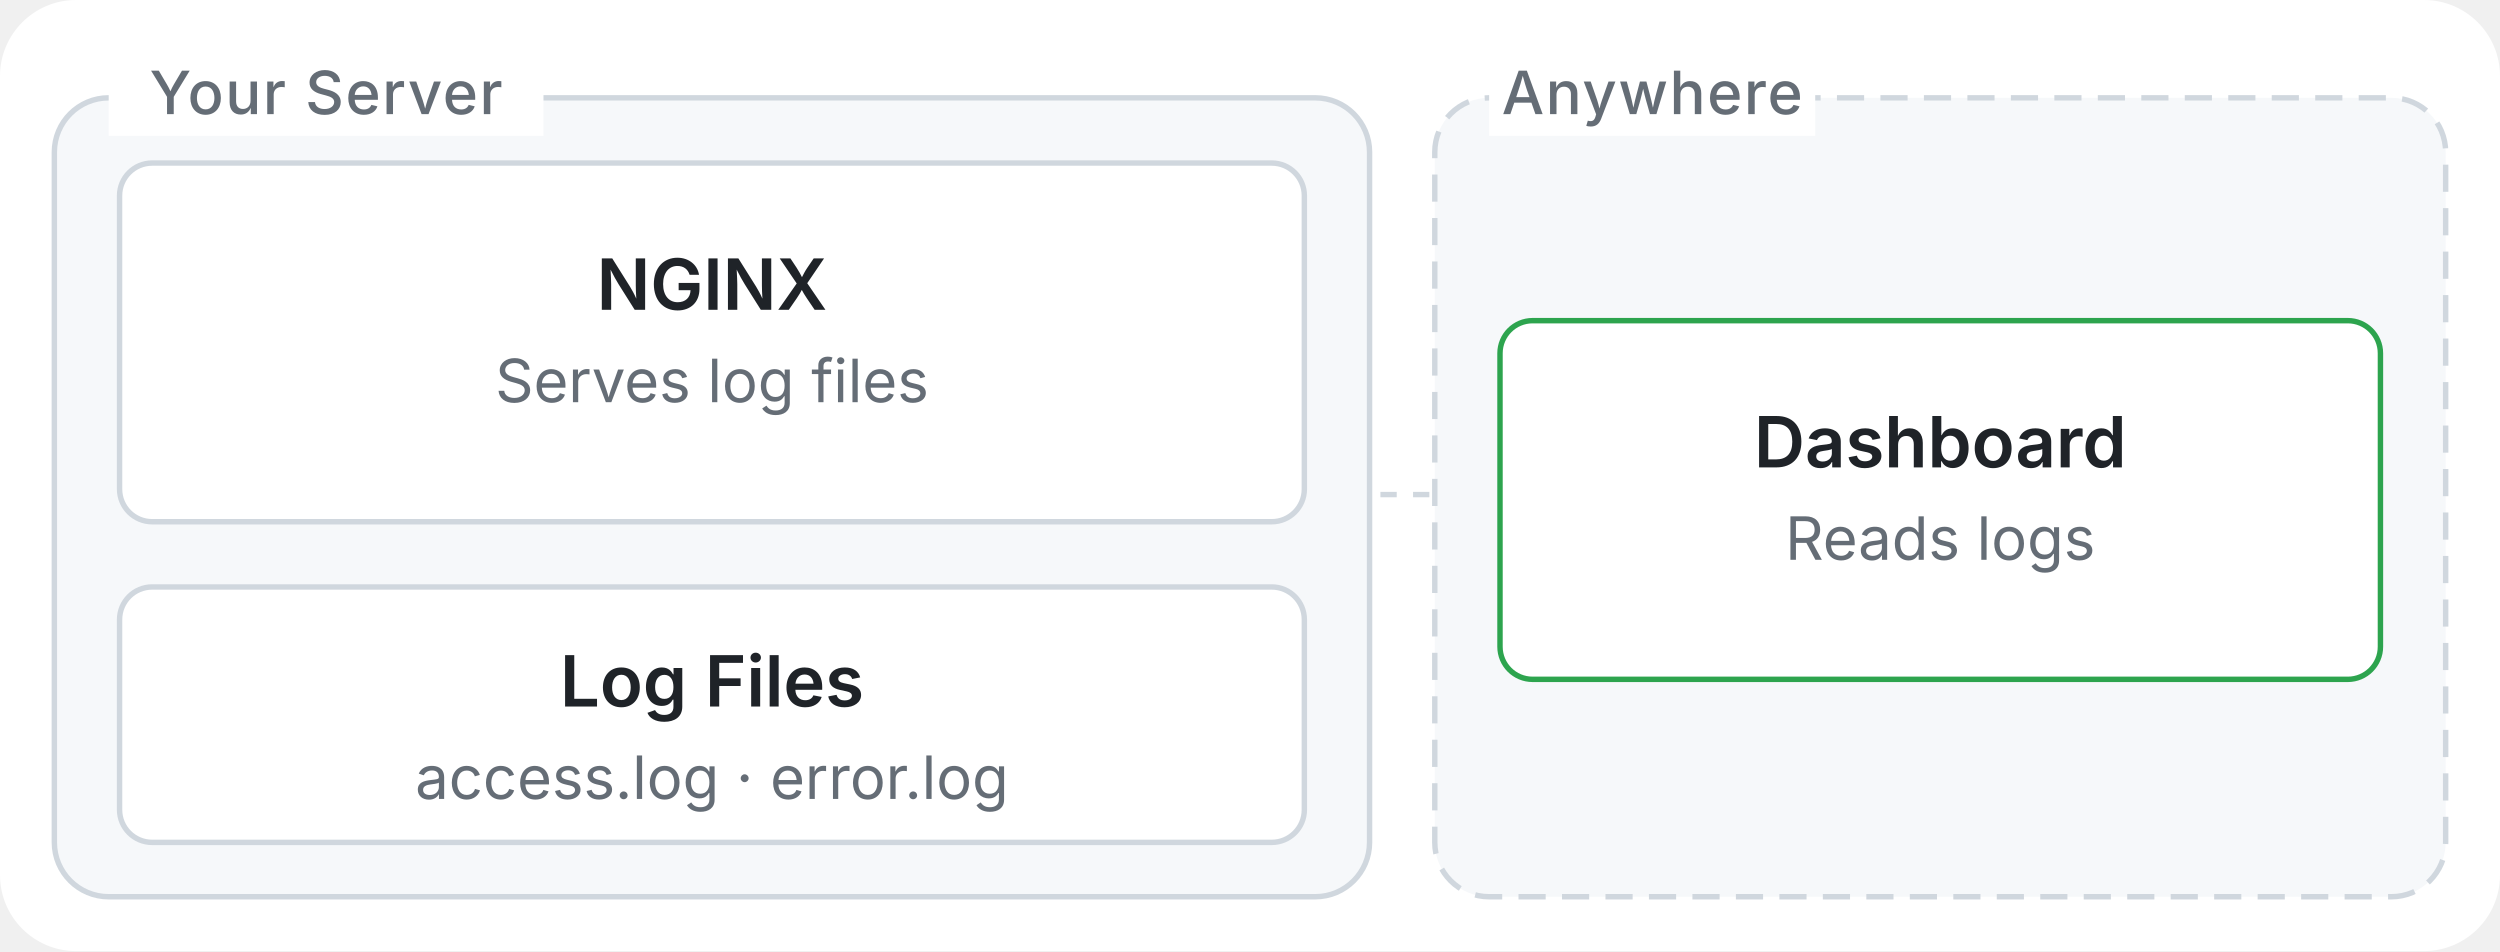
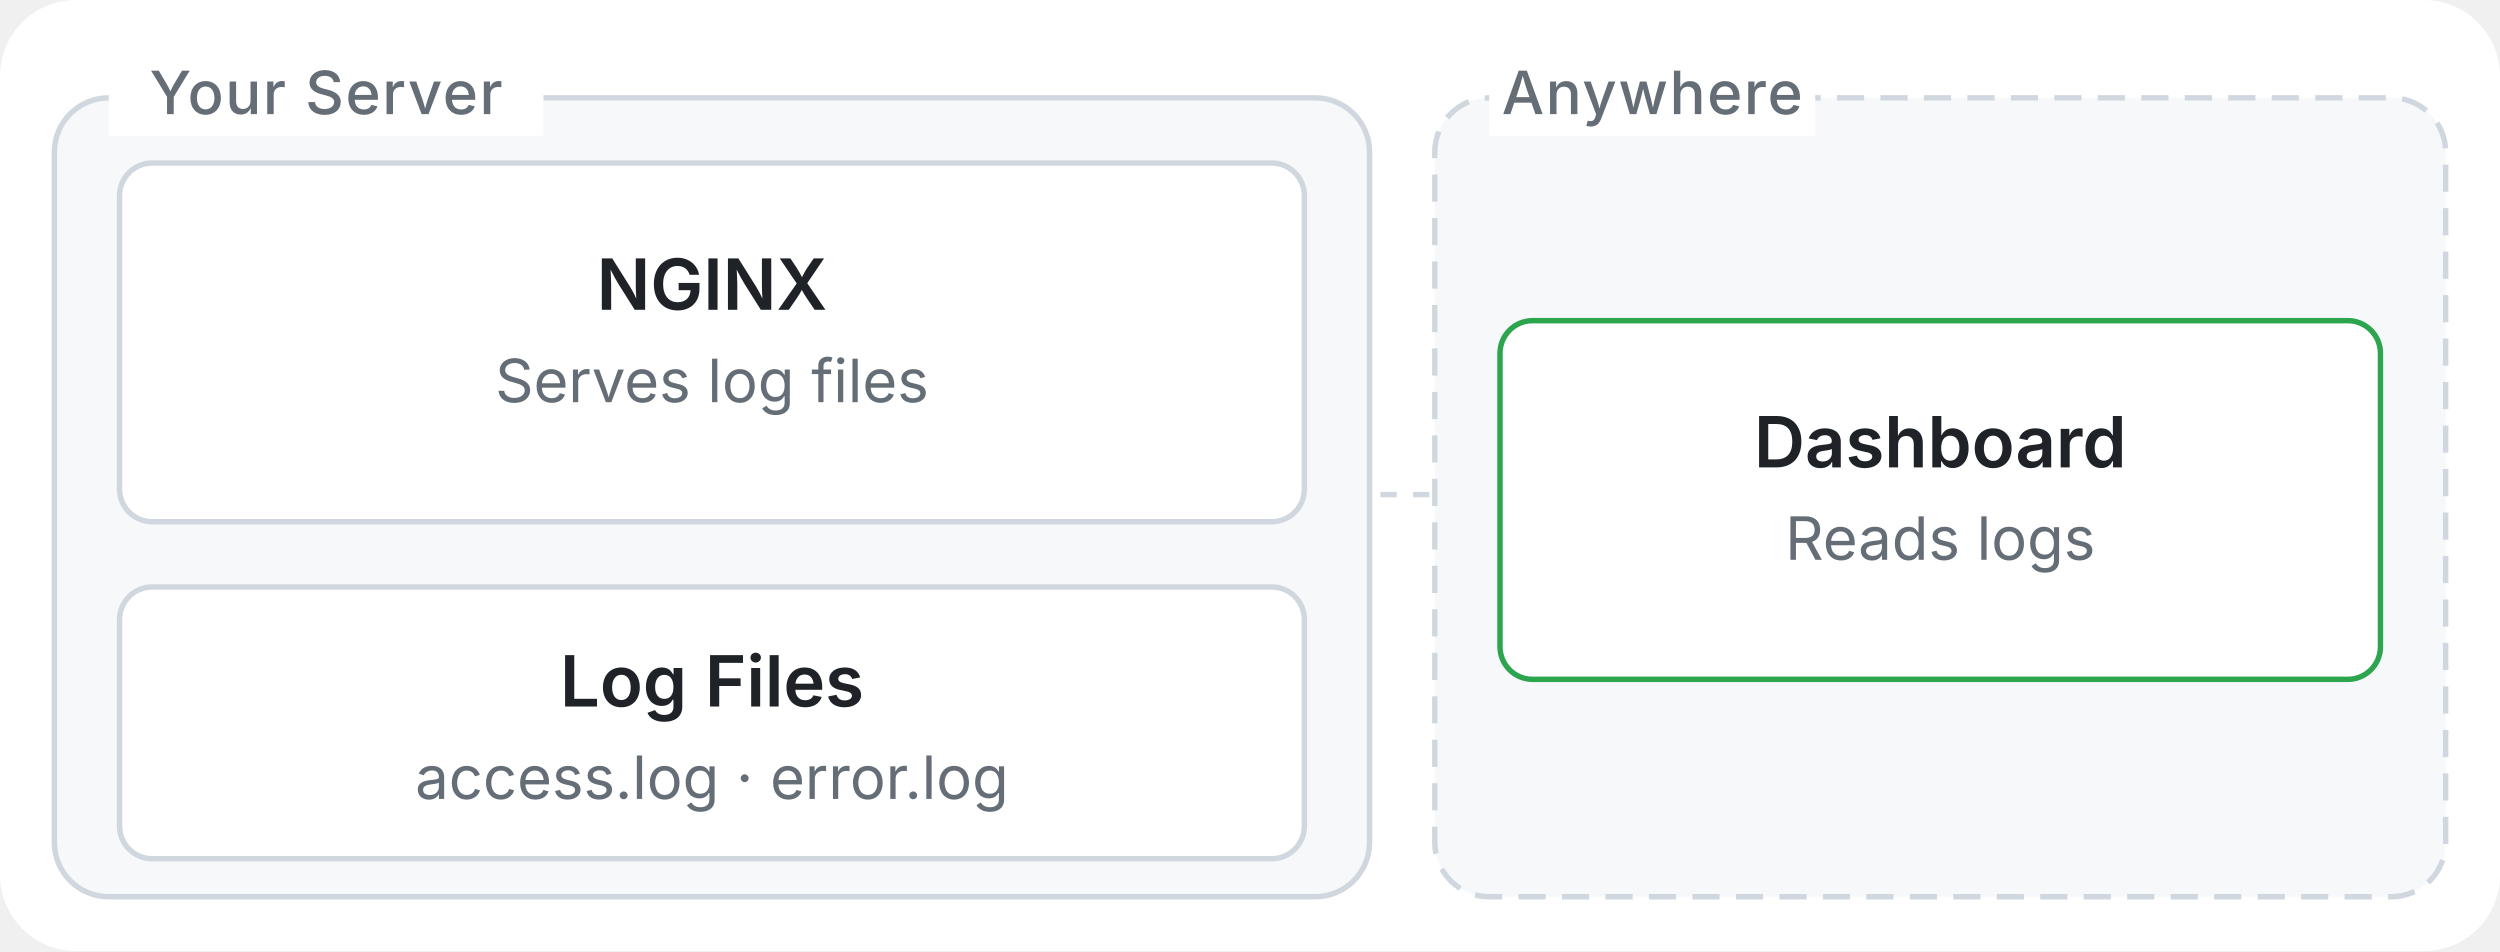
<svg xmlns="http://www.w3.org/2000/svg" width="460" height="175" viewBox="0 0 460 175">
  <defs>
    <clipPath id="rounded">
      <rect width="460" height="175" rx="14" />
    </clipPath>
  </defs>
  <style>
    text { font-family: Inter, Helvetica, Arial, sans-serif; }
  </style>
  <g clip-path="url(#rounded)">
    <rect width="460" height="175" fill="#ffffff" />
    <rect x="10" y="18" width="242" height="147" rx="10" fill="#f6f8fa" stroke="#d0d7de" stroke-width="1" />
    <rect x="20" y="11" width="80" height="14" fill="#ffffff" />
    <text x="60" y="21" text-anchor="middle" font-size="11" font-weight="500" fill="#656d76" letter-spacing="0.3">Your Server</text>
    <rect x="22" y="30" width="218" height="66" rx="6" fill="#ffffff" stroke="#d0d7de" stroke-width="1" />
    <text x="131" y="57" text-anchor="middle" font-size="13" font-weight="600" fill="#1f2328">NGINX</text>
    <text x="131" y="74" text-anchor="middle" font-size="11" fill="#656d76">Serves log files</text>
-     <rect x="22" y="108" width="218" height="47" rx="6" fill="#ffffff" stroke="#d0d7de" stroke-width="1" />
+     <rect x="22" y="108" width="218" height="50" rx="6" fill="#ffffff" stroke="#d0d7de" stroke-width="1" />
    <text x="131" y="130" text-anchor="middle" font-size="13" font-weight="600" fill="#1f2328">Log Files</text>
    <text x="131" y="147" text-anchor="middle" font-size="11" fill="#656d76">access.log · error.log</text>
    <line x1="254" y1="91" x2="264" y2="91" stroke="#d0d7de" stroke-width="1" stroke-dasharray="3,3" />
    <rect x="264" y="18" width="186" height="147" rx="10" fill="#f6f8fa" stroke="#d0d7de" stroke-width="1" stroke-dasharray="5,3" />
    <rect x="274" y="11" width="60" height="14" fill="#ffffff" />
    <text x="304" y="21" text-anchor="middle" font-size="11" font-weight="500" fill="#656d76" letter-spacing="0.3">Anywhere</text>
    <rect x="276" y="59" width="162" height="66" rx="6" fill="#ffffff" stroke="#2da44e" stroke-width="1" />
    <text x="357" y="86" text-anchor="middle" font-size="13" font-weight="600" fill="#1f2328">Dashboard</text>
    <text x="357" y="103" text-anchor="middle" font-size="11" fill="#656d76">Reads logs</text>
  </g>
</svg>
